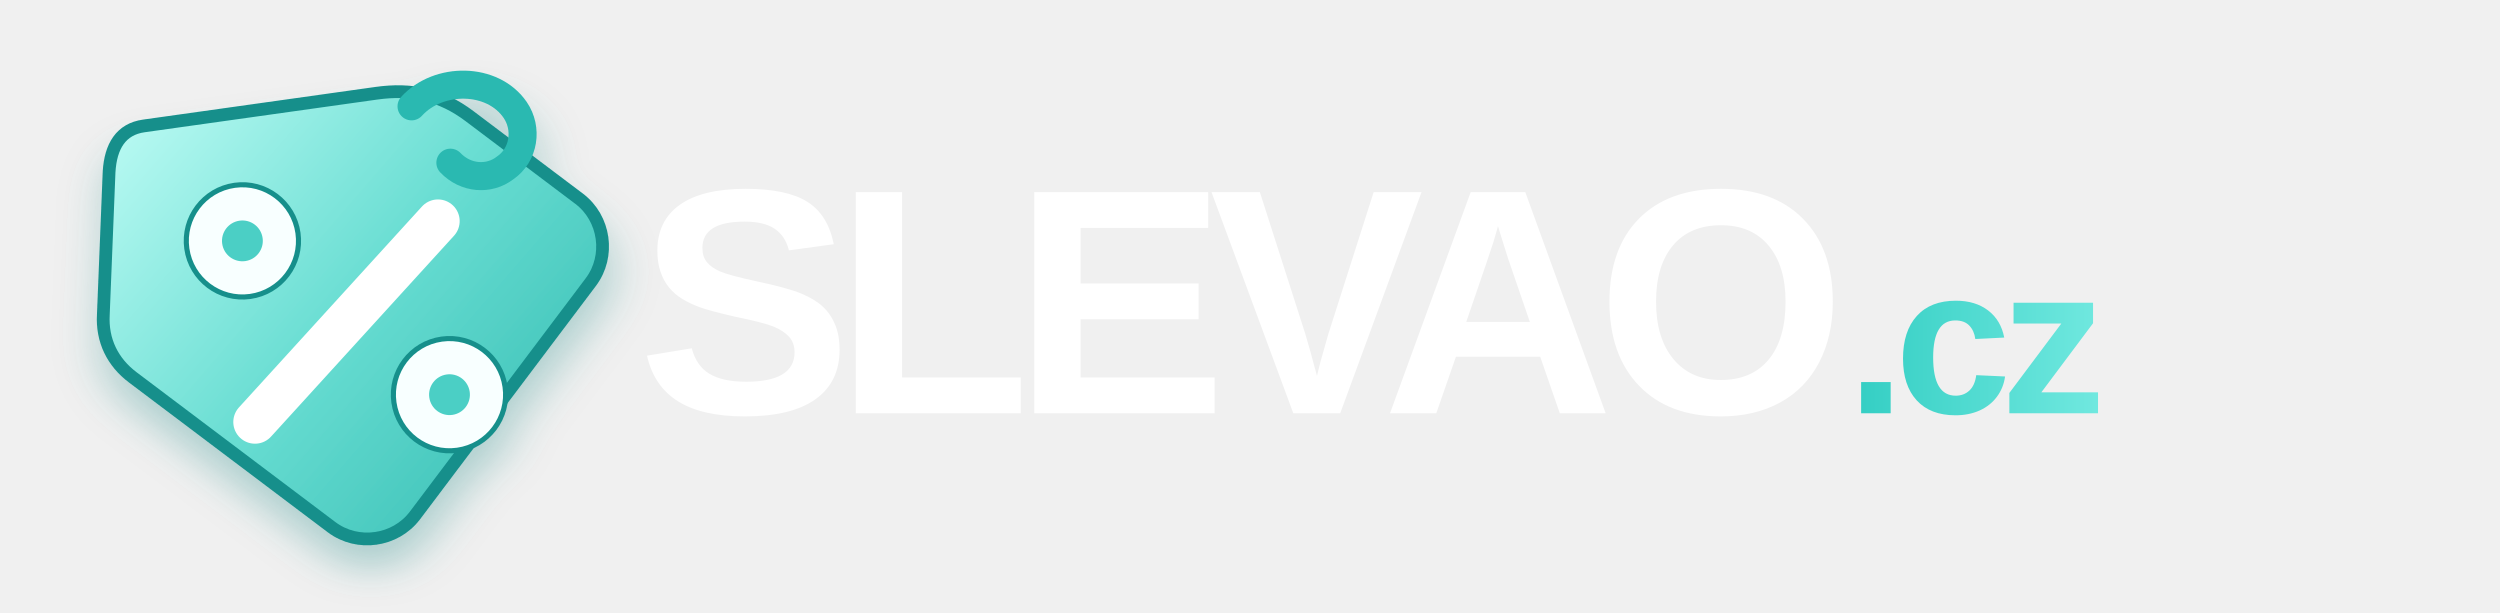
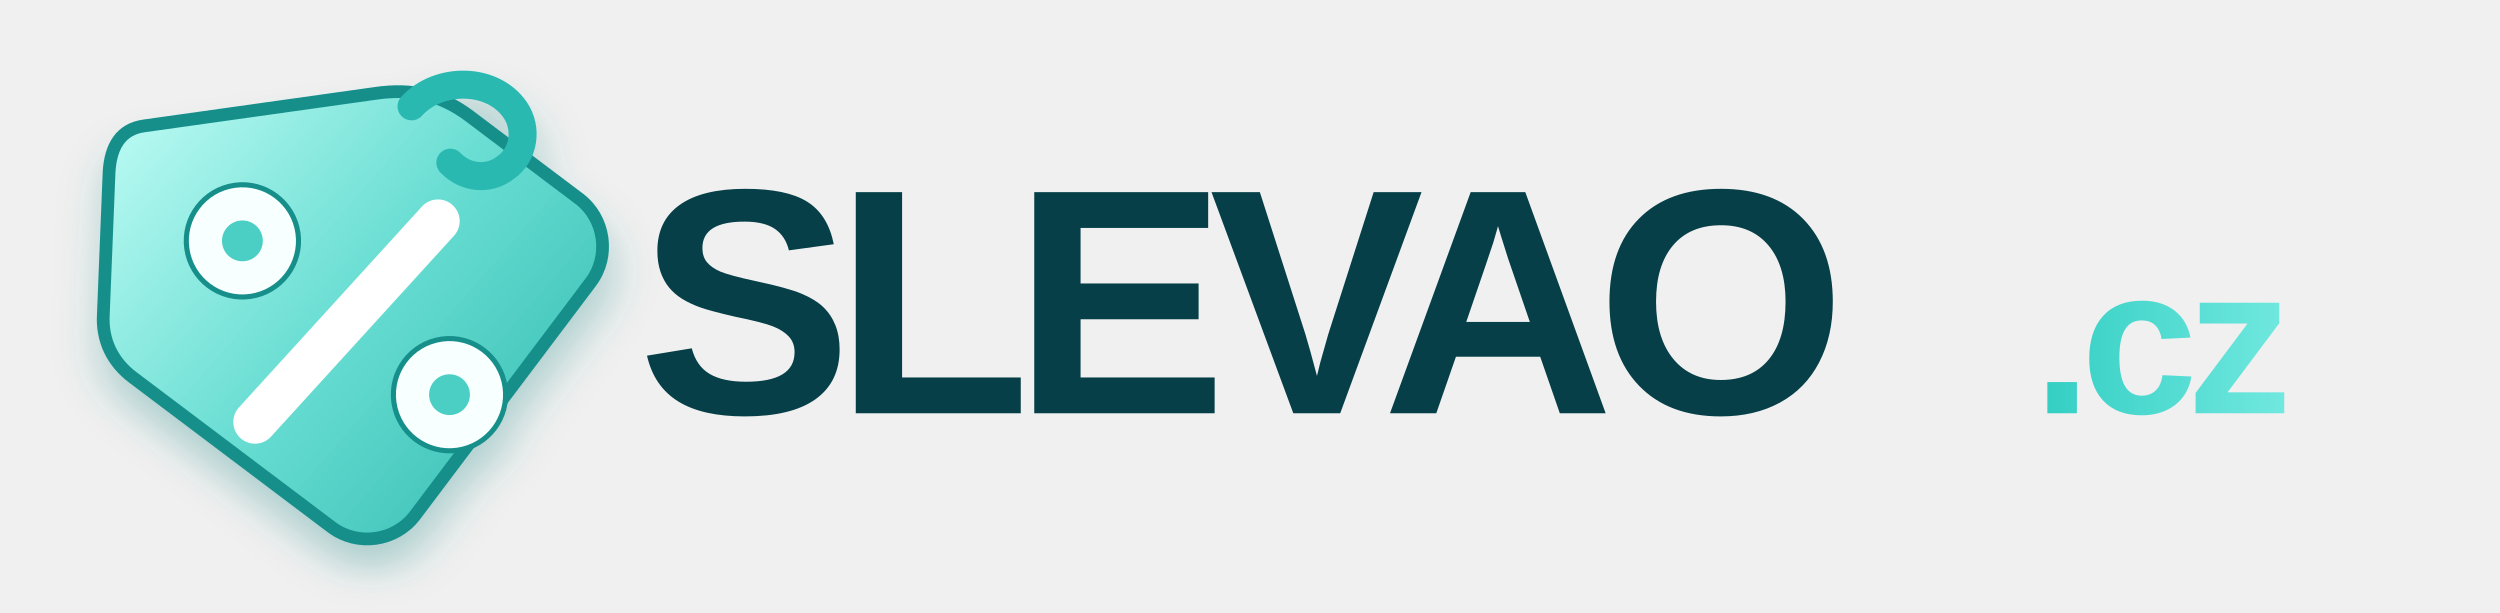
<svg xmlns="http://www.w3.org/2000/svg" viewBox="0 0 980 240" role="img" aria-labelledby="title desc">
  <defs>
    <linearGradient id="tag" x1="0" y1="0" x2="1" y2="1">
      <stop offset="0" stop-color="#bffcf5" />
      <stop offset="0.48" stop-color="#68ddd2" />
      <stop offset="1" stop-color="#2eb8ae" />
    </linearGradient>
    <linearGradient id="cz" x1="0" y1="0" x2="1" y2="0">
      <stop offset="0" stop-color="#35cfc4" />
      <stop offset="1" stop-color="#70e8df" />
    </linearGradient>
    <filter id="shadow" x="-30%" y="-30%" width="170%" height="180%">
      <feDropShadow dx="0" dy="10" stdDeviation="8" flood-color="#087b78" flood-opacity=".28" />
    </filter>
  </defs>
  <g transform="translate(26 19) rotate(-8 95 95)" filter="url(#shadow)">
    <path d="M40 22h92c14 0 25 4 35 14l38 38c9 9 9 24 0 33l-81 81c-9 9-24 9-33 0L22 119c-7-7-10-16-8-26l10-55c2-10 7-16 16-16z" fill="url(#tag)" stroke="#168f8b" stroke-width="5" />
    <path d="M145 29c12-10 33-7 40 7 4 8 1 18-7 22-7 4-16 2-21-5" fill="none" stroke="#2ab9b1" stroke-width="11" stroke-linecap="round" />
    <circle cx="72" cy="72" r="22" fill="#f8ffff" stroke="#168f8b" stroke-width="2" />
    <circle cx="144" cy="143" r="22" fill="#f8ffff" stroke="#168f8b" stroke-width="2" />
    <path d="M67 143L149 75" stroke="#fff" stroke-width="17" stroke-linecap="round" />
    <circle cx="72" cy="72" r="8" fill="#4bcfc5" />
    <circle cx="144" cy="143" r="8" fill="#4bcfc5" />
  </g>
-   <text x="250" y="162" font-family="Arial Black, Arial, sans-serif" font-size="126" font-weight="900" letter-spacing="-7" fill="#ffffff">SLEVAO</text>
-   <text x="724" y="162" font-family="Arial Black, Arial, sans-serif" font-size="82" font-weight="900" letter-spacing="-4" fill="url(#cz)">.cz</text>
+   <text x="250" y="162" font-family="Arial Black, Arial, sans-serif" font-size="126" font-weight="900" letter-spacing="-7" fill="#063f48">SLEVAO</text>
+   <text x="797" y="162" font-family="Arial Black, Arial, sans-serif" font-size="82" font-weight="900" letter-spacing="-4" fill="url(#cz)">.cz</text>
</svg>
